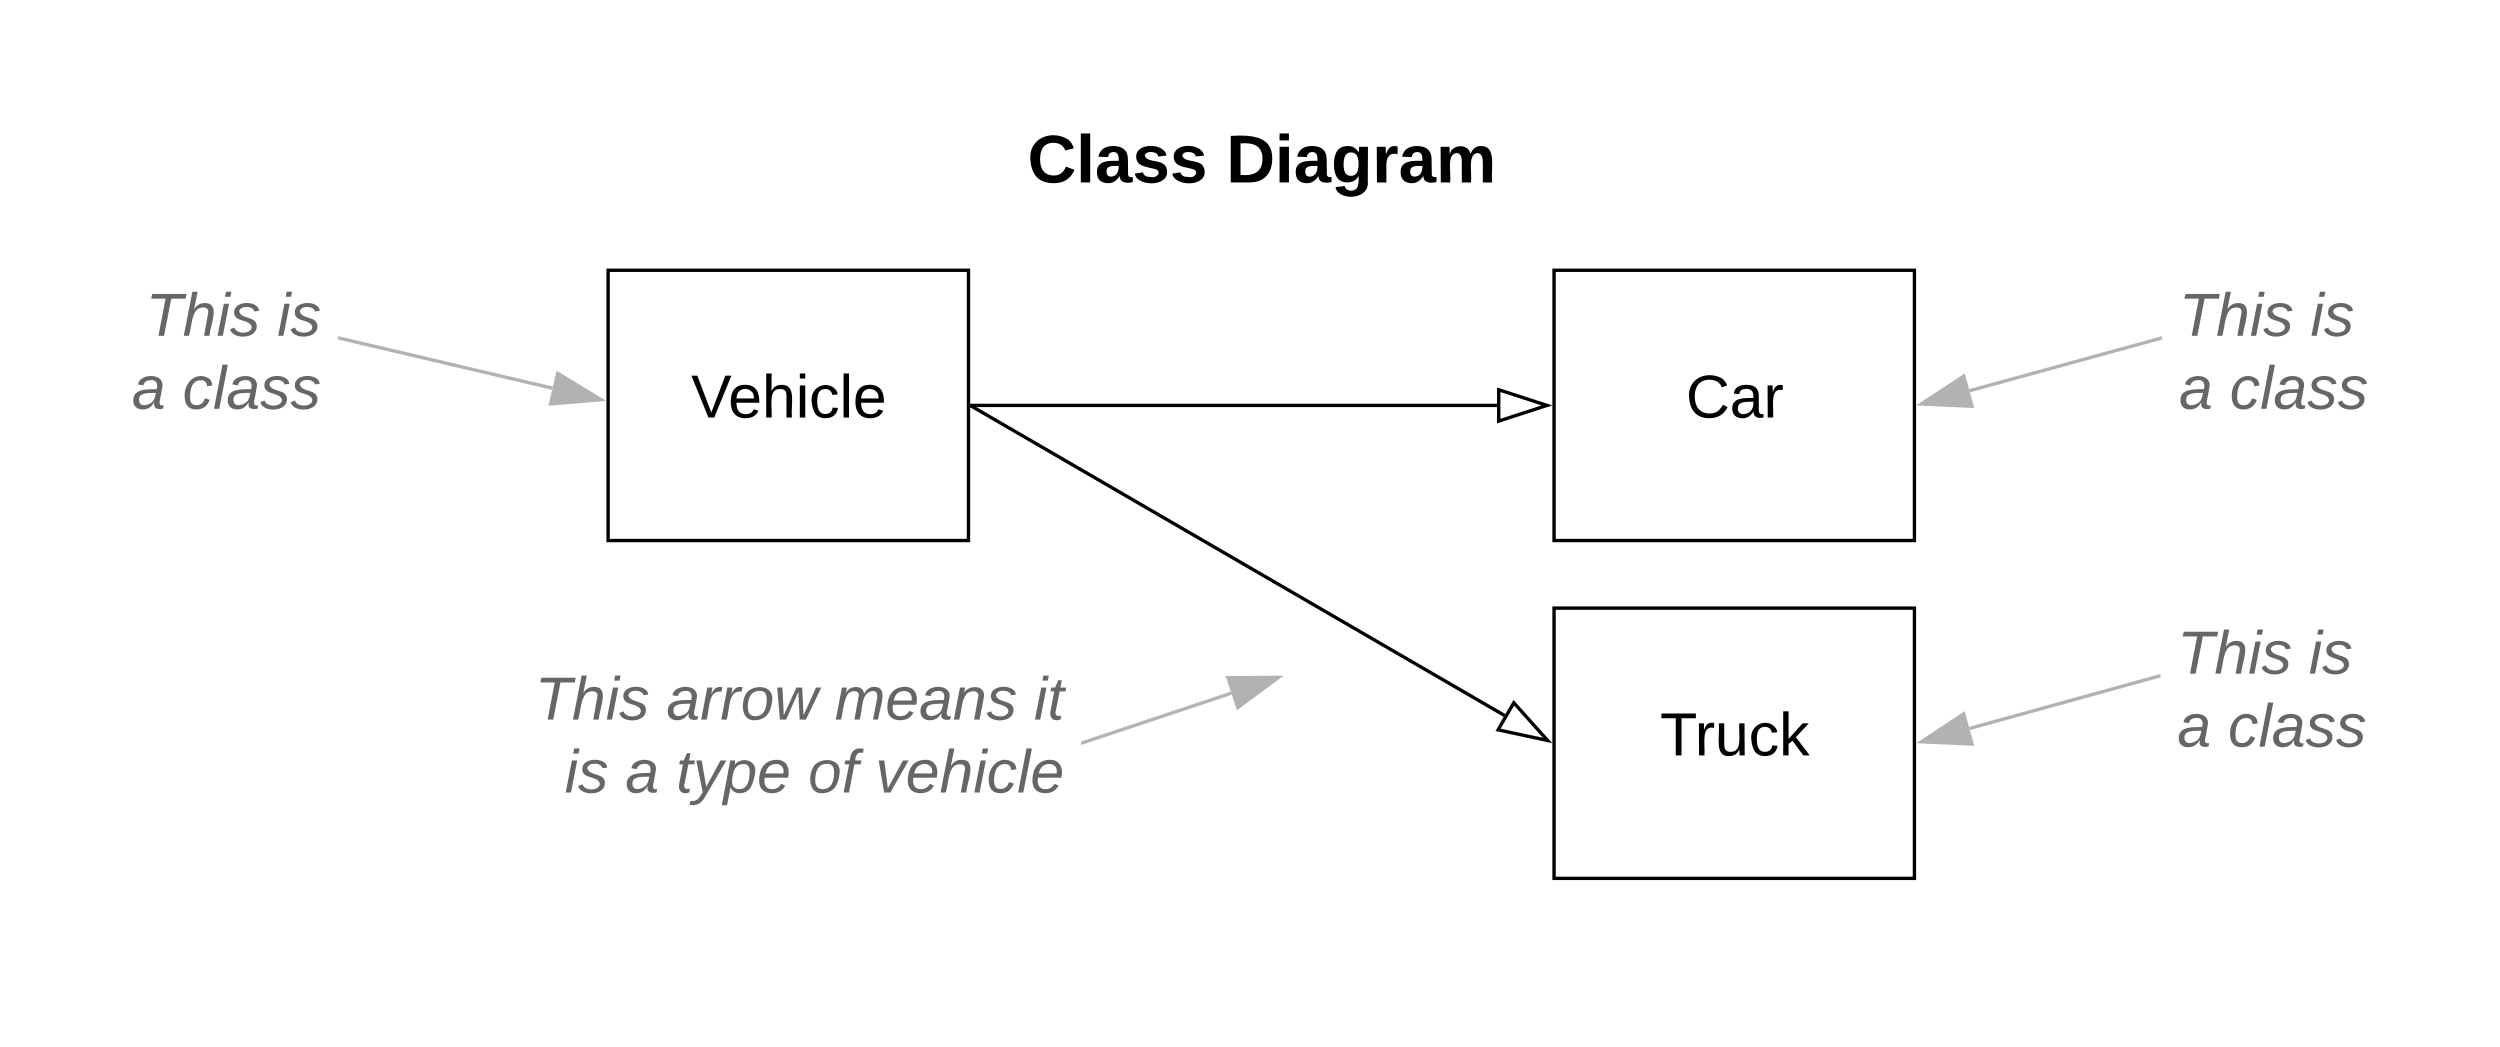
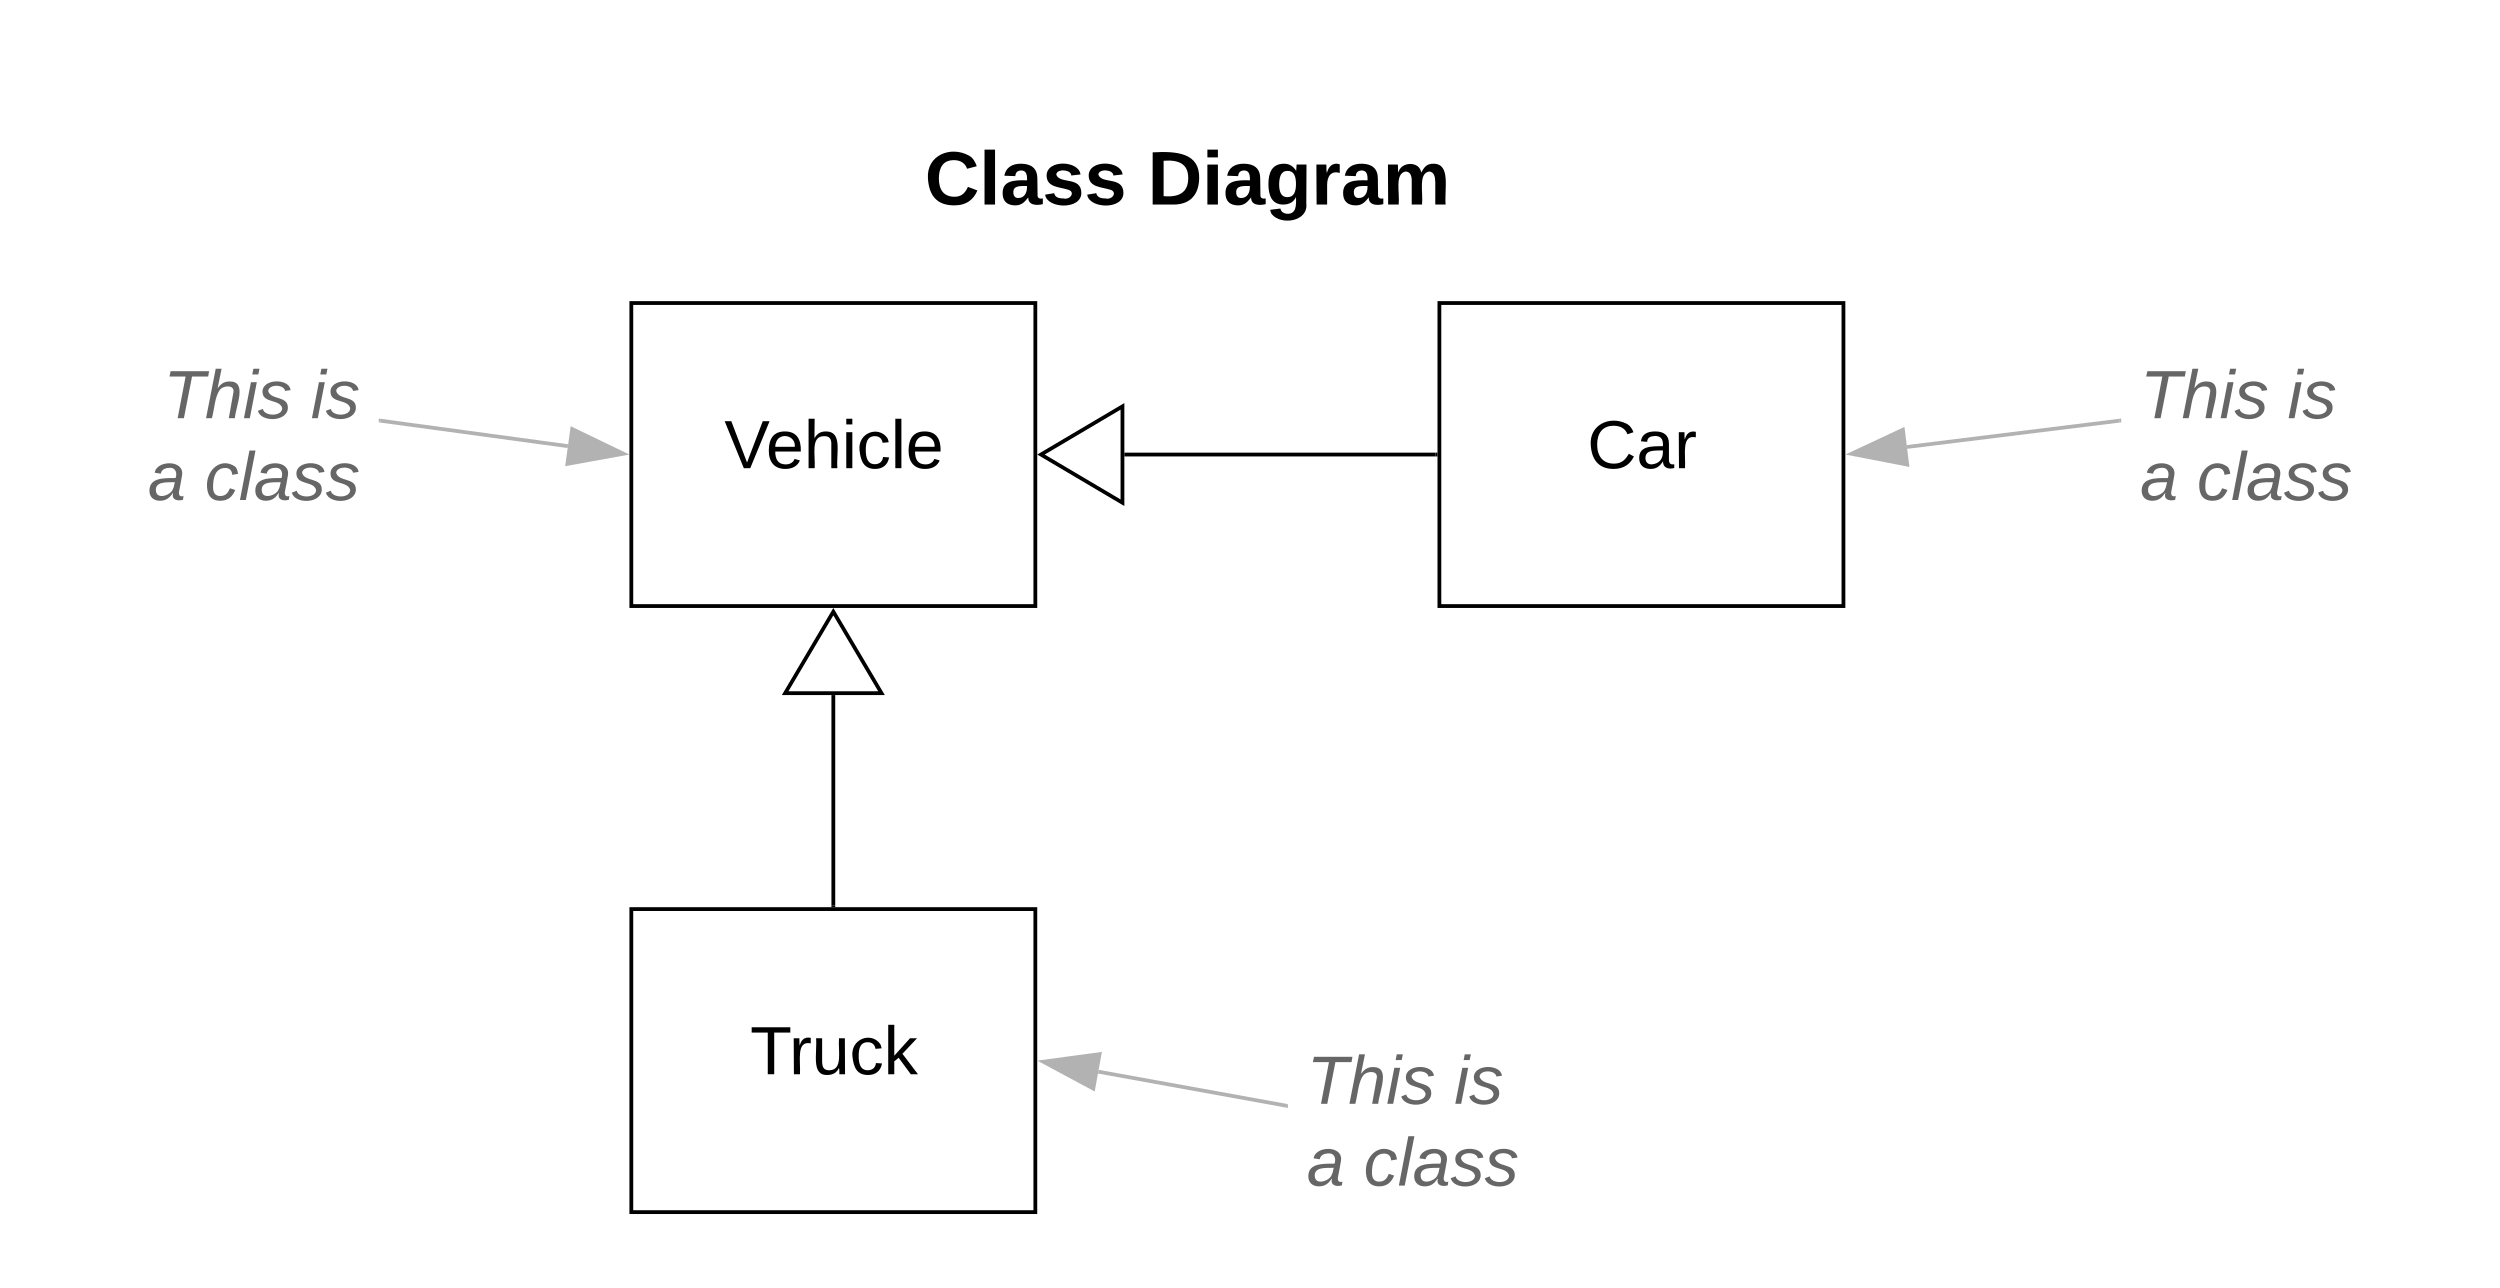
- <svg xmlns="http://www.w3.org/2000/svg" xmlns:ns1="lucid" xmlns:xlink="http://www.w3.org/1999/xlink" width="740" height="309.8">
-   <g transform="translate(-100 -180)" ns1:page-tab-id="NNGItr~37WJN">
+ <svg xmlns="http://www.w3.org/2000/svg" xmlns:ns1="lucid" xmlns:xlink="http://www.w3.org/1999/xlink" width="660" height="340">
+   <g transform="translate(-160 -180)" ns1:page-tab-id="NNGItr~37WJN">
    <path d="M0 0h1870.4v1323.2H0z" fill="#fff" />
-     <path d="M280 260h106.67v80H280z" stroke="#000" fill="#fff" />
-     <use xlink:href="#a" transform="matrix(1,0,0,1,285,265) translate(19.55 38.6)" />
-     <path d="M560 260h106.67v80H560z" stroke="#000" fill="#fff" />
-     <use xlink:href="#b" transform="matrix(1,0,0,1,565,265) translate(34.05 38.6)" />
-     <path d="M387.67 300h155.45" stroke="#000" fill="none" />
-     <path d="M387.68 300.5h-.5v-1h.5z" />
-     <path d="M557.88 300l-14.26 4.64v-9.28z" fill="#fff" />
-     <path d="M559.5 300l-16.38 5.32v-10.64zm-15.38 3.95l12.14-3.95-12.14-3.95z" />
+     <path d="M326.67 260h106.66v80H326.67z" stroke="#000" fill="#fff" />
+     <use xlink:href="#a" transform="matrix(1,0,0,1,331.6667,265) translate(19.55 38.6)" />
+     <path d="M540 260h106.67v80H540z" stroke="#000" fill="#fff" />
+     <use xlink:href="#b" transform="matrix(1,0,0,1,545,265) translate(34.05 38.6)" />
+     <path d="M539 300h-82.17" stroke="#000" fill="none" />
+     <path d="M539.5 300.5h-.5v-1h.5z" />
+     <path d="M456.33 312.73L434.83 300l21.5-12.73z" fill="#fff" />
+     <path d="M456.83 313.6l-23-13.6 23-13.6zM435.8 300l20.03 11.85v-23.7z" />
    <path d="M280 200h386.67v60H280z" stroke="#000" stroke-opacity="0" stroke-width="2" fill="#fff" fill-opacity="0" />
    <use xlink:href="#c" transform="matrix(1,0,0,1,285,205) translate(119.1389 29)" />
    <use xlink:href="#d" transform="matrix(1,0,0,1,285,205) translate(177.9722 29)" />
-     <path d="M120 260h80v40h-80z" stroke="#000" stroke-opacity="0" stroke-width="2" fill="#fff" fill-opacity="0" />
-     <use xlink:href="#e" transform="matrix(1,0,0,1,125,265) translate(18.15 14.4)" />
-     <use xlink:href="#f" transform="matrix(1,0,0,1,125,265) translate(57.05 14.4)" />
-     <use xlink:href="#g" transform="matrix(1,0,0,1,125,265) translate(14.05 36)" />
-     <use xlink:href="#h" transform="matrix(1,0,0,1,125,265) translate(29.05 36)" />
-     <path d="M200.5 280.1l63.05 14.82" stroke="#b2b2b2" fill="none" />
-     <path d="M200.6 279.63l-.22.97-.38-.1v-1z" fill="#b2b2b2" />
-     <path d="M277.92 298.3l-14.94 1.25 2.12-9.03z" stroke="#b2b2b2" fill="#b2b2b2" />
-     <path d="M560 360h106.67v80H560z" stroke="#000" fill="#fff" />
-     <use xlink:href="#i" transform="matrix(1,0,0,1,565,365) translate(26.375 38.6)" />
-     <path d="M387.6 300.25l157.73 91.53M387.6 300.26l-.43-.26" stroke="#000" fill="none" />
-     <path d="M558.1 399.2l-14.66-3.16 4.65-8.02z" fill="#fff" />
-     <path d="M559.5 400l-16.84-3.62 5.34-9.2zm-15.3-4.3l12.5 2.68-8.52-9.52z" />
-     <path d="M740 260h80v40h-80z" stroke="#000" stroke-opacity="0" stroke-width="2" fill="#fff" fill-opacity="0" />
-     <use xlink:href="#e" transform="matrix(1,0,0,1,745,265) translate(0 14.4)" />
-     <use xlink:href="#f" transform="matrix(1,0,0,1,745,265) translate(38.9 14.4)" />
-     <use xlink:href="#g" transform="matrix(1,0,0,1,745,265) translate(0 36)" />
-     <use xlink:href="#h" transform="matrix(1,0,0,1,745,265) translate(15 36)" />
-     <path d="M739.52 280.13l-56.55 15.53" stroke="#b2b2b2" fill="none" />
-     <path d="M740 280.52l-.36.1-.27-.97.63-.17z" fill="#b2b2b2" />
-     <path d="M668.73 299.57l12.53-8.25 2.45 8.94z" stroke="#b2b2b2" fill="#b2b2b2" />
-     <path d="M739.5 360h80v40h-80z" stroke="#000" stroke-opacity="0" stroke-width="2" fill="#fff" fill-opacity="0" />
-     <use xlink:href="#e" transform="matrix(1,0,0,1,744.5,365) translate(0 14.4)" />
-     <use xlink:href="#f" transform="matrix(1,0,0,1,744.5,365) translate(38.9 14.4)" />
-     <use xlink:href="#g" transform="matrix(1,0,0,1,744.5,365) translate(0 36)" />
-     <use xlink:href="#h" transform="matrix(1,0,0,1,744.5,365) translate(15 36)" />
-     <path d="M739.02 380.13l-56.06 15.5" stroke="#b2b2b2" fill="none" />
-     <path d="M739.5 380.52l-.36.1-.27-.97.63-.17zM683.7 400.23l-14.97-.66 12.5-8.27z" fill="#b2b2b2" />
-     <path d="M684.38 400.76l-17.2-.76 14.36-9.5zm-14.1-1.62l12.77.56-2.1-7.6z" fill="#b2b2b2" />
-     <path d="M240 330.2h180v139.6H240z" stroke="#000" stroke-opacity="0" stroke-width="2" fill="#fff" fill-opacity="0" />
+     <path d="M180 271h80v40h-80z" stroke="#000" stroke-opacity="0" stroke-width="2" fill="#fff" fill-opacity="0" />
+     <use xlink:href="#e" transform="matrix(1,0,0,1,185,276) translate(18.15 14.4)" />
+     <use xlink:href="#f" transform="matrix(1,0,0,1,185,276) translate(57.05 14.4)" />
+     <use xlink:href="#g" transform="matrix(1,0,0,1,185,276) translate(14.05 36)" />
+     <use xlink:href="#h" transform="matrix(1,0,0,1,185,276) translate(29.05 36)" />
+     <path d="M260.5 291.07l49.43 6.72" stroke="#b2b2b2" fill="none" />
+     <path d="M260.58 290.57l-.14 1-.44-.07v-1zM324.56 299.78l-14.76 2.67 1.25-9.18z" fill="#b2b2b2" />
+     <path d="M326.17 300l-16.96 3.07 1.45-10.55zm-15.78 1.84l12.56-2.28-11.5-5.54z" fill="#b2b2b2" />
+     <path d="M326.67 420h106.66v80H326.67z" stroke="#000" fill="#fff" />
+     <use xlink:href="#i" transform="matrix(1,0,0,1,331.6667,425) translate(26.375 38.6)" />
+     <path d="M380 419v-55.5" stroke="#000" fill="none" />
+     <path d="M380.5 419.5h-1v-.5h1z" />
+     <path d="M392.73 363h-25.46L380 341.48z" fill="#fff" />
+     <path d="M393.6 363.5h-27.2l13.6-23zm-25.45-1h23.7L380 342.46z" />
+     <path d="M720 271h80v40h-80z" stroke="#000" stroke-opacity="0" stroke-width="2" fill="#fff" fill-opacity="0" />
+     <use xlink:href="#e" transform="matrix(1,0,0,1,725,276) translate(0 14.4)" />
+     <use xlink:href="#f" transform="matrix(1,0,0,1,725,276) translate(38.9 14.4)" />
+     <use xlink:href="#g" transform="matrix(1,0,0,1,725,276) translate(0 36)" />
+     <use xlink:href="#h" transform="matrix(1,0,0,1,725,276) translate(15 36)" />
+     <path d="M719.5 291.06L663.43 298" stroke="#b2b2b2" fill="none" />
+     <path d="M720 291.5l-.45.06-.12-1 .57-.06zM663.5 302.65l-14.73-2.85 13.6-6.35z" fill="#b2b2b2" />
+     <path d="M664.08 303.27l-16.9-3.27 15.6-7.3zm-13.7-3.67l12.54 2.43-.97-7.83z" fill="#b2b2b2" />
+     <path d="M500 452h80v40h-80z" stroke="#000" stroke-opacity="0" stroke-width="2" fill="#fff" fill-opacity="0" />
    <g>
-       <use xlink:href="#e" transform="matrix(1,0,0,1,245,335.2) translate(13.35 57.8)" />
-       <use xlink:href="#j" transform="matrix(1,0,0,1,245,335.2) translate(52.25 57.8)" />
-       <use xlink:href="#k" transform="matrix(1,0,0,1,245,335.2) translate(102.1 57.8)" />
-       <use xlink:href="#l" transform="matrix(1,0,0,1,245,335.2) translate(161.05 57.8)" />
-       <use xlink:href="#m" transform="matrix(1,0,0,1,245,335.2) translate(22.15 79.4)" />
-       <use xlink:href="#n" transform="matrix(1,0,0,1,245,335.2) translate(40.1 79.4)" />
-       <use xlink:href="#o" transform="matrix(1,0,0,1,245,335.2) translate(55.1 79.4)" />
-       <use xlink:href="#p" transform="matrix(1,0,0,1,245,335.2) translate(94.1 79.4)" />
-       <use xlink:href="#q" transform="matrix(1,0,0,1,245,335.2) translate(114.1 79.4)" />
+       <use xlink:href="#e" transform="matrix(1,0,0,1,505,457) translate(0 14.4)" />
+       <use xlink:href="#f" transform="matrix(1,0,0,1,505,457) translate(38.9 14.4)" />
+       <use xlink:href="#g" transform="matrix(1,0,0,1,505,457) translate(0 36)" />
+       <use xlink:href="#h" transform="matrix(1,0,0,1,505,457) translate(15 36)" />
    </g>
-     <path d="M420.47 399.84l44-14.66" stroke="#b2b2b2" fill="none" />
-     <path d="M420.64 400.3l-.64.23v-1.06l.33-.1z" fill="#b2b2b2" />
-     <path d="M478.46 380.5l-12.06 8.92-2.93-8.8z" stroke="#b2b2b2" fill="#b2b2b2" />
+     <path d="M499.5 471.9l-49.55-8.98" stroke="#b2b2b2" fill="none" />
+     <path d="M500 471.5v1l-.6-.1.18-.98zM448.64 467.4l-13.2-7.1 14.85-2.03z" fill="#b2b2b2" />
+     <path d="M449 468.16L433.83 460l17.07-2.3zm-11.98-7.58l11.25 6.05 1.4-7.77z" fill="#b2b2b2" />
    <defs>
-       <path d="M137 0h-34L2-248h35l83 218 83-218h36" id="r" />
-       <path d="M100-194c63 0 86 42 84 106H49c0 40 14 67 53 68 26 1 43-12 49-29l28 8c-11 28-37 45-77 45C44 4 14-33 15-96c1-61 26-98 85-98zm52 81c6-60-76-77-97-28-3 7-6 17-6 28h103" id="s" />
-       <path d="M106-169C34-169 62-67 57 0H25v-261h32l-1 103c12-21 28-36 61-36 89 0 53 116 60 194h-32v-121c2-32-8-49-39-48" id="t" />
-       <path d="M24-231v-30h32v30H24zM24 0v-190h32V0H24" id="u" />
-       <path d="M96-169c-40 0-48 33-48 73s9 75 48 75c24 0 41-14 43-38l32 2c-6 37-31 61-74 61-59 0-76-41-82-99-10-93 101-131 147-64 4 7 5 14 7 22l-32 3c-4-21-16-35-41-35" id="v" />
-       <path d="M24 0v-261h32V0H24" id="w" />
+       <path d="M137 0h-34L2-248h35l83 218 83-218h36" id="j" />
+       <path d="M100-194c63 0 86 42 84 106H49c0 40 14 67 53 68 26 1 43-12 49-29l28 8c-11 28-37 45-77 45C44 4 14-33 15-96c1-61 26-98 85-98zm52 81c6-60-76-77-97-28-3 7-6 17-6 28h103" id="k" />
+       <path d="M106-169C34-169 62-67 57 0H25v-261h32l-1 103c12-21 28-36 61-36 89 0 53 116 60 194h-32v-121c2-32-8-49-39-48" id="l" />
+       <path d="M24-231v-30h32v30H24zM24 0v-190h32V0H24" id="m" />
+       <path d="M96-169c-40 0-48 33-48 73s9 75 48 75c24 0 41-14 43-38l32 2c-6 37-31 61-74 61-59 0-76-41-82-99-10-93 101-131 147-64 4 7 5 14 7 22l-32 3c-4-21-16-35-41-35" id="n" />
+       <path d="M24 0v-261h32V0H24" id="o" />
      <g id="a">
-         <use transform="matrix(0.05,0,0,0.05,0,0)" xlink:href="#r" />
-         <use transform="matrix(0.05,0,0,0.05,11,0)" xlink:href="#s" />
-         <use transform="matrix(0.05,0,0,0.05,21,0)" xlink:href="#t" />
-         <use transform="matrix(0.05,0,0,0.05,31,0)" xlink:href="#u" />
-         <use transform="matrix(0.05,0,0,0.05,34.95,0)" xlink:href="#v" />
-         <use transform="matrix(0.05,0,0,0.05,43.95,0)" xlink:href="#w" />
-         <use transform="matrix(0.05,0,0,0.05,47.9,0)" xlink:href="#s" />
+         <use transform="matrix(0.05,0,0,0.05,0,0)" xlink:href="#j" />
+         <use transform="matrix(0.05,0,0,0.05,11,0)" xlink:href="#k" />
+         <use transform="matrix(0.05,0,0,0.05,21,0)" xlink:href="#l" />
+         <use transform="matrix(0.05,0,0,0.05,31,0)" xlink:href="#m" />
+         <use transform="matrix(0.05,0,0,0.05,34.95,0)" xlink:href="#n" />
+         <use transform="matrix(0.05,0,0,0.05,43.95,0)" xlink:href="#o" />
+         <use transform="matrix(0.05,0,0,0.05,47.9,0)" xlink:href="#k" />
      </g>
-       <path d="M212-179c-10-28-35-45-73-45-59 0-87 40-87 99 0 60 29 101 89 101 43 0 62-24 78-52l27 14C228-24 195 4 139 4 59 4 22-46 18-125c-6-104 99-153 187-111 19 9 31 26 39 46" id="x" />
-       <path d="M141-36C126-15 110 5 73 4 37 3 15-17 15-53c-1-64 63-63 125-63 3-35-9-54-41-54-24 1-41 7-42 31l-33-3c5-37 33-52 76-52 45 0 72 20 72 64v82c-1 20 7 32 28 27v20c-31 9-61-2-59-35zM48-53c0 20 12 33 32 33 41-3 63-29 60-74-43 2-92-5-92 41" id="y" />
-       <path d="M114-163C36-179 61-72 57 0H25l-1-190h30c1 12-1 29 2 39 6-27 23-49 58-41v29" id="z" />
+       <path d="M212-179c-10-28-35-45-73-45-59 0-87 40-87 99 0 60 29 101 89 101 43 0 62-24 78-52l27 14C228-24 195 4 139 4 59 4 22-46 18-125c-6-104 99-153 187-111 19 9 31 26 39 46" id="p" />
+       <path d="M141-36C126-15 110 5 73 4 37 3 15-17 15-53c-1-64 63-63 125-63 3-35-9-54-41-54-24 1-41 7-42 31l-33-3c5-37 33-52 76-52 45 0 72 20 72 64v82c-1 20 7 32 28 27v20c-31 9-61-2-59-35zM48-53c0 20 12 33 32 33 41-3 63-29 60-74-43 2-92-5-92 41" id="q" />
+       <path d="M114-163C36-179 61-72 57 0H25l-1-190h30c1 12-1 29 2 39 6-27 23-49 58-41v29" id="r" />
      <g id="b">
-         <use transform="matrix(0.05,0,0,0.05,0,0)" xlink:href="#x" />
-         <use transform="matrix(0.05,0,0,0.05,12.95,0)" xlink:href="#y" />
-         <use transform="matrix(0.05,0,0,0.05,22.95,0)" xlink:href="#z" />
+         <use transform="matrix(0.05,0,0,0.05,0,0)" xlink:href="#p" />
+         <use transform="matrix(0.05,0,0,0.05,12.95,0)" xlink:href="#q" />
+         <use transform="matrix(0.05,0,0,0.05,22.95,0)" xlink:href="#r" />
      </g>
-       <path d="M67-125c0 53 21 87 73 88 37 1 54-22 65-47l45 17C233-25 199 4 140 4 58 4 20-42 15-125 8-235 124-281 211-232c18 10 29 29 36 50l-46 12c-8-25-30-41-62-41-52 0-71 34-72 86" id="A" />
-       <path d="M25 0v-261h50V0H25" id="B" />
-       <path d="M133-34C117-15 103 5 69 4 32 3 11-16 11-54c-1-60 55-63 116-61 1-26-3-47-28-47-18 1-26 9-28 27l-52-2c7-38 36-58 82-57s74 22 75 68l1 82c-1 14 12 18 25 15v27c-30 8-71 5-69-32zm-48 3c29 0 43-24 42-57-32 0-66-3-65 30 0 17 8 27 23 27" id="C" />
-       <path d="M137-138c1-29-70-34-71-4 15 46 118 7 119 86 1 83-164 76-172 9l43-7c4 19 20 25 44 25 33 8 57-30 24-41C81-84 22-81 20-136c-2-80 154-74 161-7" id="D" />
+       <path d="M67-125c0 53 21 87 73 88 37 1 54-22 65-47l45 17C233-25 199 4 140 4 58 4 20-42 15-125 8-235 124-281 211-232c18 10 29 29 36 50l-46 12c-8-25-30-41-62-41-52 0-71 34-72 86" id="s" />
+       <path d="M25 0v-261h50V0H25" id="t" />
+       <path d="M133-34C117-15 103 5 69 4 32 3 11-16 11-54c-1-60 55-63 116-61 1-26-3-47-28-47-18 1-26 9-28 27l-52-2c7-38 36-58 82-57s74 22 75 68l1 82c-1 14 12 18 25 15v27c-30 8-71 5-69-32zm-48 3c29 0 43-24 42-57-32 0-66-3-65 30 0 17 8 27 23 27" id="u" />
+       <path d="M137-138c1-29-70-34-71-4 15 46 118 7 119 86 1 83-164 76-172 9l43-7c4 19 20 25 44 25 33 8 57-30 24-41C81-84 22-81 20-136c-2-80 154-74 161-7" id="v" />
      <g id="c">
-         <use transform="matrix(0.05555556,0,0,0.05555556,0,0)" xlink:href="#A" />
-         <use transform="matrix(0.05555556,0,0,0.05555556,14.38889,0)" xlink:href="#B" />
-         <use transform="matrix(0.05555556,0,0,0.05555556,19.94444,0)" xlink:href="#C" />
-         <use transform="matrix(0.05555556,0,0,0.05555556,31.05556,0)" xlink:href="#D" />
-         <use transform="matrix(0.05555556,0,0,0.05555556,42.16667,0)" xlink:href="#D" />
+         <use transform="matrix(0.05555556,0,0,0.05555556,0,0)" xlink:href="#s" />
+         <use transform="matrix(0.05555556,0,0,0.05555556,14.38889,0)" xlink:href="#t" />
+         <use transform="matrix(0.05555556,0,0,0.05555556,19.94444,0)" xlink:href="#u" />
+         <use transform="matrix(0.05555556,0,0,0.05555556,31.05556,0)" xlink:href="#v" />
+         <use transform="matrix(0.05555556,0,0,0.05555556,42.16667,0)" xlink:href="#v" />
      </g>
-       <path d="M24-248c120-7 223 5 221 122C244-46 201 0 124 0H24v-248zM76-40c74 7 117-18 117-86 0-67-45-88-117-82v168" id="E" />
-       <path d="M25-224v-37h50v37H25zM25 0v-190h50V0H25" id="F" />
-       <path d="M195-6C206 82 75 100 31 46c-4-6-6-13-8-21l49-6c3 16 16 24 34 25 40 0 42-37 40-79-11 22-30 35-61 35-53 0-70-43-70-97 0-56 18-96 73-97 30 0 46 14 59 34l2-30h47zm-90-29c32 0 41-27 41-63 0-35-9-62-40-62-32 0-39 29-40 63 0 36 9 62 39 62" id="G" />
-       <path d="M135-150c-39-12-60 13-60 57V0H25l-1-190h47c2 13-1 29 3 40 6-28 27-53 61-41v41" id="H" />
-       <path d="M220-157c-53 9-28 100-34 157h-49v-107c1-27-5-49-29-50C55-147 81-57 75 0H25l-1-190h47c2 12-1 28 3 38 10-53 101-56 108 0 13-22 24-43 59-42 82 1 51 116 57 194h-49v-107c-1-25-5-48-29-50" id="I" />
+       <path d="M24-248c120-7 223 5 221 122C244-46 201 0 124 0H24v-248zM76-40c74 7 117-18 117-86 0-67-45-88-117-82v168" id="w" />
+       <path d="M25-224v-37h50v37H25zM25 0v-190h50V0H25" id="x" />
+       <path d="M195-6C206 82 75 100 31 46c-4-6-6-13-8-21l49-6c3 16 16 24 34 25 40 0 42-37 40-79-11 22-30 35-61 35-53 0-70-43-70-97 0-56 18-96 73-97 30 0 46 14 59 34l2-30h47zm-90-29c32 0 41-27 41-63 0-35-9-62-40-62-32 0-39 29-40 63 0 36 9 62 39 62" id="y" />
+       <path d="M135-150c-39-12-60 13-60 57V0H25l-1-190h47c2 13-1 29 3 40 6-28 27-53 61-41v41" id="z" />
+       <path d="M220-157c-53 9-28 100-34 157h-49v-107c1-27-5-49-29-50C55-147 81-57 75 0H25l-1-190h47c2 12-1 28 3 38 10-53 101-56 108 0 13-22 24-43 59-42 82 1 51 116 57 194h-49v-107c-1-25-5-48-29-50" id="A" />
      <g id="d">
-         <use transform="matrix(0.05555556,0,0,0.05555556,0,0)" xlink:href="#E" />
-         <use transform="matrix(0.05555556,0,0,0.05555556,14.38889,0)" xlink:href="#F" />
-         <use transform="matrix(0.05555556,0,0,0.05555556,19.94444,0)" xlink:href="#C" />
-         <use transform="matrix(0.05555556,0,0,0.05555556,31.05556,0)" xlink:href="#G" />
-         <use transform="matrix(0.05555556,0,0,0.05555556,43.22222,0)" xlink:href="#H" />
-         <use transform="matrix(0.05555556,0,0,0.05555556,51,0)" xlink:href="#C" />
-         <use transform="matrix(0.05555556,0,0,0.05555556,62.11111,0)" xlink:href="#I" />
+         <use transform="matrix(0.05555556,0,0,0.05555556,0,0)" xlink:href="#w" />
+         <use transform="matrix(0.05555556,0,0,0.05555556,14.38889,0)" xlink:href="#x" />
+         <use transform="matrix(0.05555556,0,0,0.05555556,19.94444,0)" xlink:href="#u" />
+         <use transform="matrix(0.05555556,0,0,0.05555556,31.05556,0)" xlink:href="#y" />
+         <use transform="matrix(0.05555556,0,0,0.05555556,43.22222,0)" xlink:href="#z" />
+         <use transform="matrix(0.05555556,0,0,0.05555556,51,0)" xlink:href="#u" />
+         <use transform="matrix(0.05555556,0,0,0.05555556,62.11111,0)" xlink:href="#A" />
      </g>
-       <path fill="#666" d="M151-220L108 0H75l42-220H32l6-28h203l-5 28h-85" id="J" />
-       <path fill="#666" d="M67-158c15-20 31-36 64-36 94 0 33 127 27 194h-32l25-140c3-38-53-32-70-12C52-117 51-51 37 0H6l51-261h31" id="K" />
-       <path fill="#666" d="M50-231l6-30h32l-6 30H50zM6 0l37-190h31L37 0H6" id="L" />
-       <path fill="#666" d="M55-144c13 50 104 24 104 88C159 21 15 23 1-39l26-10c6 40 102 42 102-4-13-50-104-23-104-87 0-71 143-71 148-8l-29 4c-5-35-85-37-89 0" id="M" />
+       <path fill="#666" d="M151-220L108 0H75l42-220H32l6-28h203l-5 28h-85" id="B" />
+       <path fill="#666" d="M67-158c15-20 31-36 64-36 94 0 33 127 27 194h-32l25-140c3-38-53-32-70-12C52-117 51-51 37 0H6l51-261h31" id="C" />
+       <path fill="#666" d="M50-231l6-30h32l-6 30H50zM6 0l37-190h31L37 0H6" id="D" />
+       <path fill="#666" d="M55-144c13 50 104 24 104 88C159 21 15 23 1-39l26-10c6 40 102 42 102-4-13-50-104-23-104-87 0-71 143-71 148-8l-29 4c-5-35-85-37-89 0" id="E" />
      <g id="e">
-         <use transform="matrix(0.05,0,0,0.05,0,0)" xlink:href="#J" />
-         <use transform="matrix(0.05,0,0,0.05,10.95,0)" xlink:href="#K" />
-         <use transform="matrix(0.05,0,0,0.05,20.95,0)" xlink:href="#L" />
-         <use transform="matrix(0.05,0,0,0.05,24.9,0)" xlink:href="#M" />
+         <use transform="matrix(0.05,0,0,0.05,0,0)" xlink:href="#B" />
+         <use transform="matrix(0.05,0,0,0.05,10.95,0)" xlink:href="#C" />
+         <use transform="matrix(0.05,0,0,0.05,20.95,0)" xlink:href="#D" />
+         <use transform="matrix(0.05,0,0,0.05,24.9,0)" xlink:href="#E" />
      </g>
      <g id="f">
-         <use transform="matrix(0.05,0,0,0.05,0,0)" xlink:href="#L" />
-         <use transform="matrix(0.05,0,0,0.05,3.95,0)" xlink:href="#M" />
+         <use transform="matrix(0.05,0,0,0.05,0,0)" xlink:href="#D" />
+         <use transform="matrix(0.05,0,0,0.05,3.95,0)" xlink:href="#E" />
      </g>
-       <path fill="#666" d="M165-48c-4 18 1 34 23 27l-3 20c-29 8-62 0-52-35h-2C116-14 99 4 63 4 30 4 8-16 8-49c0-68 71-67 138-67 10-26 0-56-31-54-26 1-42 9-47 31l-32-5c8-67 160-71 144 15-5 28-9 54-15 81zM42-50c3 52 80 24 89-6 7-12 7-24 11-38-47 1-103-4-100 44" id="N" />
-       <use transform="matrix(0.05,0,0,0.05,0,0)" xlink:href="#N" id="g" />
-       <path fill="#666" d="M44-68c0 29 11 47 38 47 30 0 42-19 51-41l28 9C148-21 126 4 82 4 31 4 10-29 12-85c3-77 74-140 146-93 12 8 15 23 18 40l-31 5c-1-22-13-36-36-36-52 0-65 49-65 101" id="O" />
-       <path fill="#666" d="M6 0l50-261h32L37 0H6" id="P" />
+       <path fill="#666" d="M165-48c-4 18 1 34 23 27l-3 20c-29 8-62 0-52-35h-2C116-14 99 4 63 4 30 4 8-16 8-49c0-68 71-67 138-67 10-26 0-56-31-54-26 1-42 9-47 31l-32-5c8-67 160-71 144 15-5 28-9 54-15 81zM42-50c3 52 80 24 89-6 7-12 7-24 11-38-47 1-103-4-100 44" id="F" />
+       <use transform="matrix(0.05,0,0,0.05,0,0)" xlink:href="#F" id="g" />
+       <path fill="#666" d="M44-68c0 29 11 47 38 47 30 0 42-19 51-41l28 9C148-21 126 4 82 4 31 4 10-29 12-85c3-77 74-140 146-93 12 8 15 23 18 40l-31 5c-1-22-13-36-36-36-52 0-65 49-65 101" id="G" />
+       <path fill="#666" d="M6 0l50-261h32L37 0H6" id="H" />
      <g id="h">
-         <use transform="matrix(0.05,0,0,0.05,0,0)" xlink:href="#O" />
-         <use transform="matrix(0.05,0,0,0.05,9,0)" xlink:href="#P" />
-         <use transform="matrix(0.05,0,0,0.05,12.95,0)" xlink:href="#N" />
-         <use transform="matrix(0.05,0,0,0.05,22.95,0)" xlink:href="#M" />
-         <use transform="matrix(0.05,0,0,0.05,31.95,0)" xlink:href="#M" />
+         <use transform="matrix(0.05,0,0,0.05,0,0)" xlink:href="#G" />
+         <use transform="matrix(0.05,0,0,0.05,9,0)" xlink:href="#H" />
+         <use transform="matrix(0.05,0,0,0.05,12.95,0)" xlink:href="#F" />
+         <use transform="matrix(0.05,0,0,0.05,22.95,0)" xlink:href="#E" />
+         <use transform="matrix(0.05,0,0,0.05,31.95,0)" xlink:href="#E" />
      </g>
-       <path d="M127-220V0H93v-220H8v-28h204v28h-85" id="Q" />
-       <path d="M84 4C-5 8 30-112 23-190h32v120c0 31 7 50 39 49 72-2 45-101 50-169h31l1 190h-30c-1-10 1-25-2-33-11 22-28 36-60 37" id="R" />
-       <path d="M143 0L79-87 56-68V0H24v-261h32v163l83-92h37l-77 82L181 0h-38" id="S" />
+       <path d="M127-220V0H93v-220H8v-28h204v28h-85" id="I" />
+       <path d="M84 4C-5 8 30-112 23-190h32v120c0 31 7 50 39 49 72-2 45-101 50-169h31l1 190h-30c-1-10 1-25-2-33-11 22-28 36-60 37" id="J" />
+       <path d="M143 0L79-87 56-68V0H24v-261h32v163l83-92h37l-77 82L181 0h-38" id="K" />
      <g id="i">
-         <use transform="matrix(0.05,0,0,0.05,0,0)" xlink:href="#Q" />
-         <use transform="matrix(0.05,0,0,0.05,10.3,0)" xlink:href="#z" />
-         <use transform="matrix(0.05,0,0,0.05,16.25,0)" xlink:href="#R" />
-         <use transform="matrix(0.05,0,0,0.05,26.25,0)" xlink:href="#v" />
-         <use transform="matrix(0.05,0,0,0.05,35.25,0)" xlink:href="#S" />
-       </g>
-       <path fill="#666" d="M66-151c12-25 30-51 66-40l-6 26C45-176 58-65 38 0H6l36-190h30" id="T" />
-       <path fill="#666" d="M30-147c31-64 166-65 159 27C183-49 158 1 86 4 9 8 1-88 30-147zM88-20c53 0 68-48 68-100 0-31-11-51-44-50-52 1-68 46-68 97 0 32 13 53 44 53" id="U" />
-       <path fill="#666" d="M188 0h-37l-8-164L71 0H34L18-190h31l8 164 75-164h34l8 164 74-164h31" id="V" />
-       <g id="j">
-         <use transform="matrix(0.05,0,0,0.05,0,0)" xlink:href="#N" />
-         <use transform="matrix(0.05,0,0,0.05,10,0)" xlink:href="#T" />
-         <use transform="matrix(0.05,0,0,0.05,15.95,0)" xlink:href="#T" />
-         <use transform="matrix(0.05,0,0,0.05,21.9,0)" xlink:href="#U" />
-         <use transform="matrix(0.05,0,0,0.05,31.9,0)" xlink:href="#V" />
-       </g>
-       <path fill="#666" d="M248-111c6-24 9-61-24-58-72 9-57 108-77 169h-31l26-142c3-37-50-30-64-10C52-115 50-51 37 0H6l36-190h30c-1 10-6 24-4 32 13-43 101-52 105 5 13-22 29-41 61-41 90 0 28 129 23 194h-31" id="W" />
-       <path fill="#666" d="M111-194c62-3 86 47 72 106H45c-7 38 6 69 45 68 27-1 43-14 53-32l24 11C152-15 129 4 87 4 38 3 12-23 12-71c0-70 32-119 99-123zm44 81c14-66-71-72-95-28-4 8-8 17-11 28h106" id="X" />
-       <path fill="#666" d="M67-158c22-48 132-52 116 29L158 0h-32l25-140c3-38-53-32-70-12C52-117 51-52 38 0H6l36-190h30" id="Y" />
-       <g id="k">
-         <use transform="matrix(0.05,0,0,0.05,0,0)" xlink:href="#W" />
-         <use transform="matrix(0.05,0,0,0.05,14.95,0)" xlink:href="#X" />
-         <use transform="matrix(0.05,0,0,0.05,24.95,0)" xlink:href="#N" />
-         <use transform="matrix(0.05,0,0,0.05,34.95,0)" xlink:href="#Y" />
-         <use transform="matrix(0.05,0,0,0.05,44.95,0)" xlink:href="#M" />
-       </g>
-       <path fill="#666" d="M51-54c-9 22 5 41 31 30L79-1C43 14 10-4 19-52l22-115H19l5-23h22l19-43h21l-9 43h35l-4 23H73" id="Z" />
-       <g id="l">
-         <use transform="matrix(0.05,0,0,0.05,0,0)" xlink:href="#L" />
-         <use transform="matrix(0.05,0,0,0.05,3.95,0)" xlink:href="#Z" />
-       </g>
-       <g id="m">
-         <use transform="matrix(0.05,0,0,0.05,0,0)" xlink:href="#L" />
-         <use transform="matrix(0.05,0,0,0.05,3.95,0)" xlink:href="#M" />
-       </g>
-       <use transform="matrix(0.05,0,0,0.05,0,0)" xlink:href="#N" id="n" />
-       <path fill="#666" d="M198-190L69 30C53 58 25 83-20 72c4-11-1-27 19-22 33-1 43-29 59-52L20-190h32L79-34l84-156h35" id="aa" />
-       <path fill="#666" d="M67-162c32-53 139-36 121 50C175-51 163 2 97 4 68 4 52-11 42-31 38 6 28 39 22 75H-9l50-265h29c-1 10 0 20-3 28zm89 36c0-26-10-43-35-43-54 0-67 50-69 103-1 29 14 45 42 46 53 0 62-58 62-106" id="ab" />
-       <g id="o">
-         <use transform="matrix(0.05,0,0,0.05,0,0)" xlink:href="#Z" />
-         <use transform="matrix(0.05,0,0,0.05,5,0)" xlink:href="#aa" />
-         <use transform="matrix(0.05,0,0,0.05,14,0)" xlink:href="#ab" />
-         <use transform="matrix(0.05,0,0,0.05,24,0)" xlink:href="#X" />
-       </g>
-       <path fill="#666" d="M76-167L44 0H12l33-167H18l4-23h27c3-47 25-81 82-69l-4 24c-35-8-44 15-46 45h37l-5 23H76" id="ac" />
-       <g id="p">
-         <use transform="matrix(0.05,0,0,0.05,0,0)" xlink:href="#U" />
-         <use transform="matrix(0.05,0,0,0.05,10,0)" xlink:href="#ac" />
-       </g>
-       <path fill="#666" d="M89 0H52L20-190h33L74-25l89-165h34" id="ad" />
-       <g id="q">
-         <use transform="matrix(0.05,0,0,0.05,0,0)" xlink:href="#ad" />
-         <use transform="matrix(0.05,0,0,0.05,9,0)" xlink:href="#X" />
-         <use transform="matrix(0.05,0,0,0.05,19,0)" xlink:href="#K" />
-         <use transform="matrix(0.05,0,0,0.05,29,0)" xlink:href="#L" />
-         <use transform="matrix(0.05,0,0,0.05,32.95,0)" xlink:href="#O" />
-         <use transform="matrix(0.05,0,0,0.05,41.95,0)" xlink:href="#P" />
-         <use transform="matrix(0.05,0,0,0.05,45.9,0)" xlink:href="#X" />
+         <use transform="matrix(0.05,0,0,0.05,0,0)" xlink:href="#I" />
+         <use transform="matrix(0.05,0,0,0.05,10.3,0)" xlink:href="#r" />
+         <use transform="matrix(0.05,0,0,0.05,16.25,0)" xlink:href="#J" />
+         <use transform="matrix(0.05,0,0,0.05,26.25,0)" xlink:href="#n" />
+         <use transform="matrix(0.05,0,0,0.05,35.25,0)" xlink:href="#K" />
      </g>
    </defs>
  </g>
</svg>
